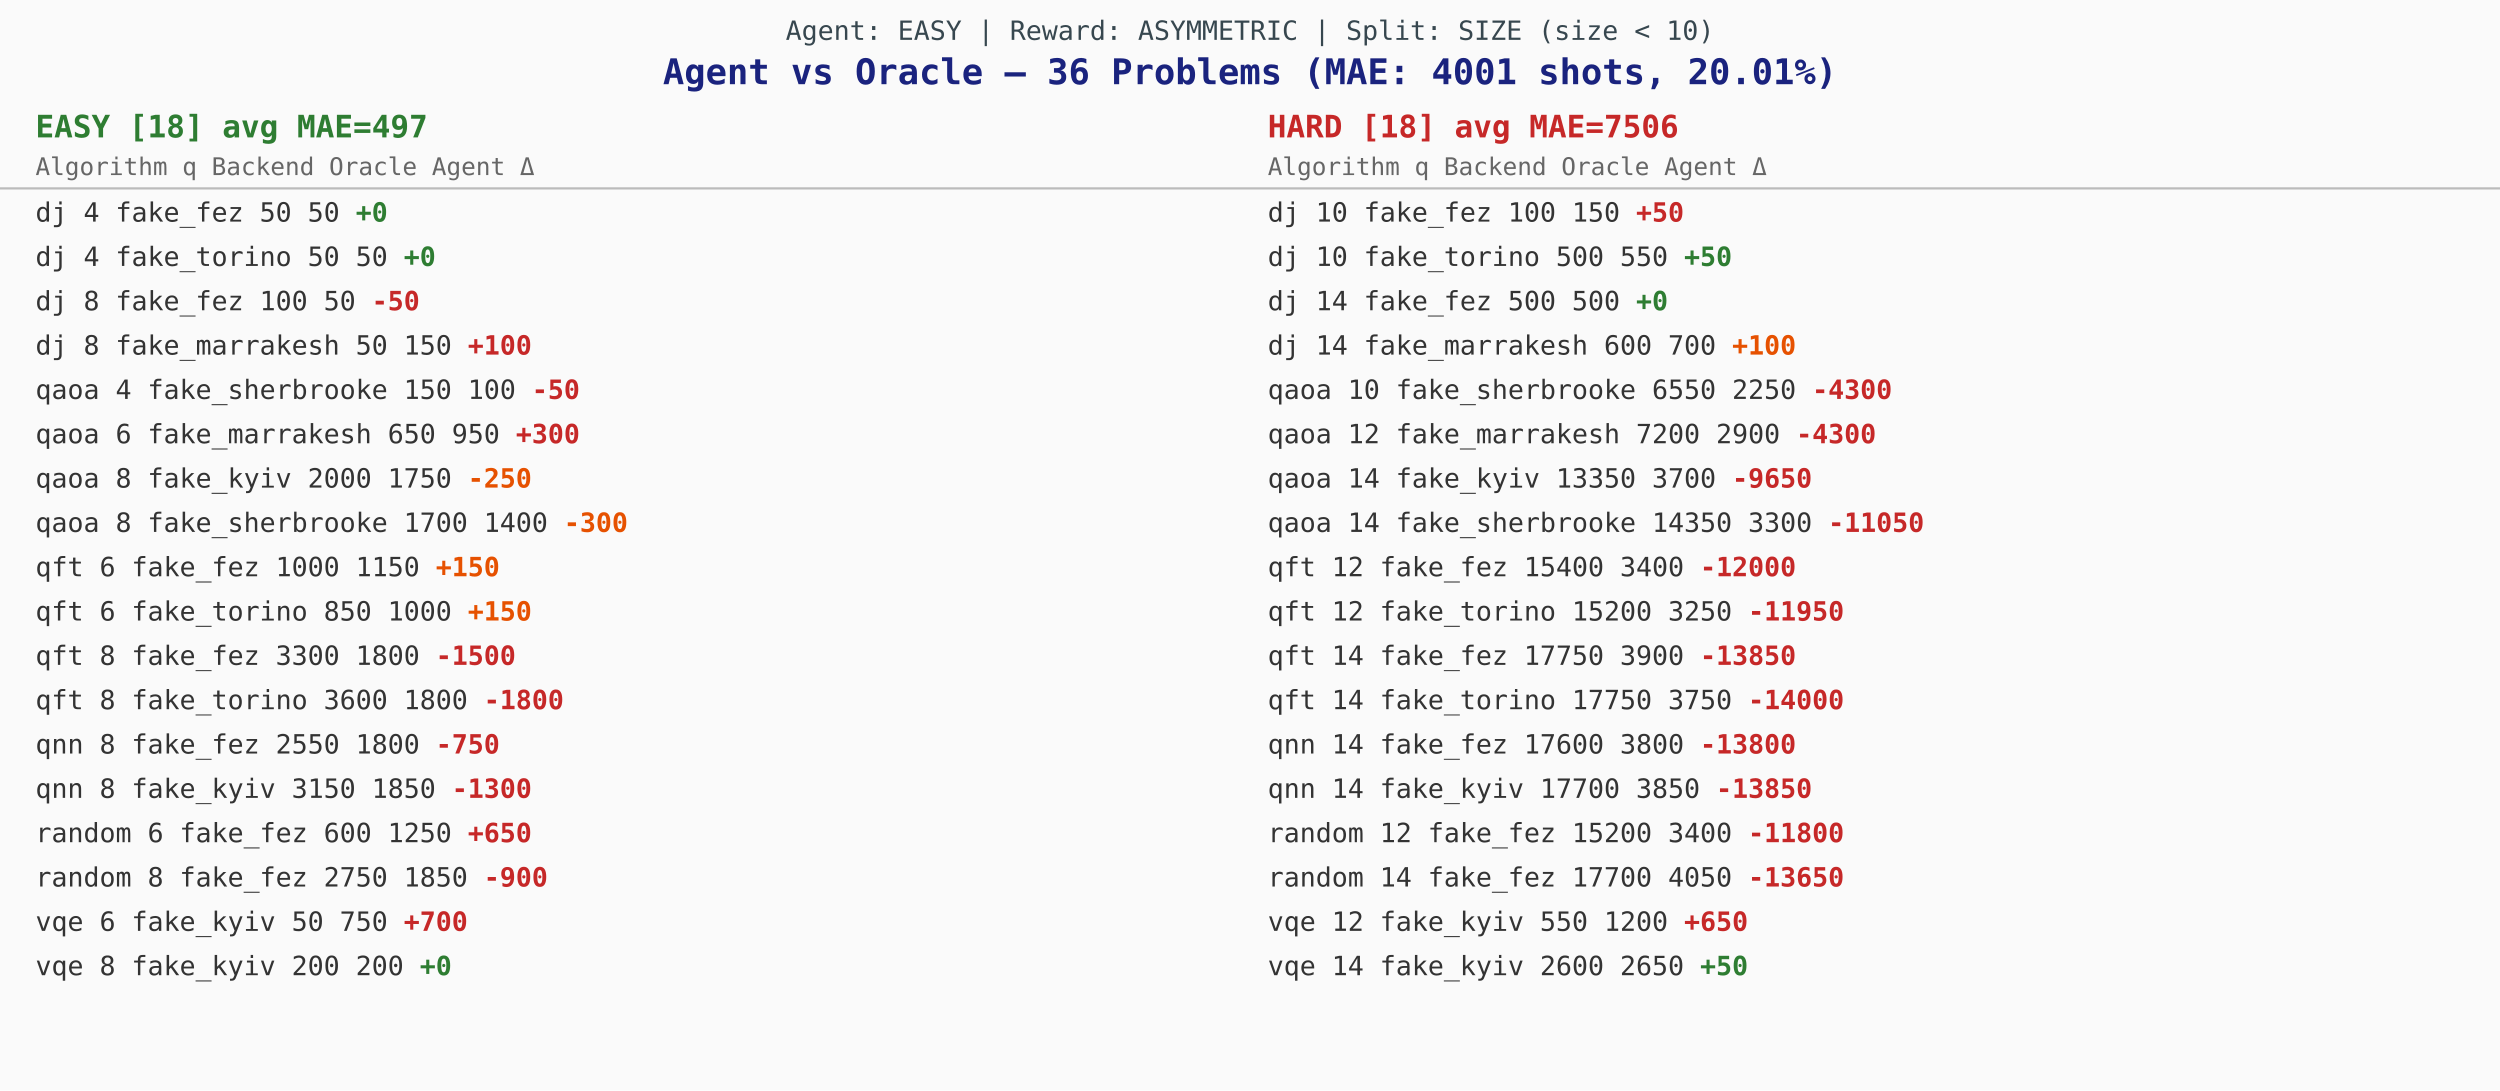
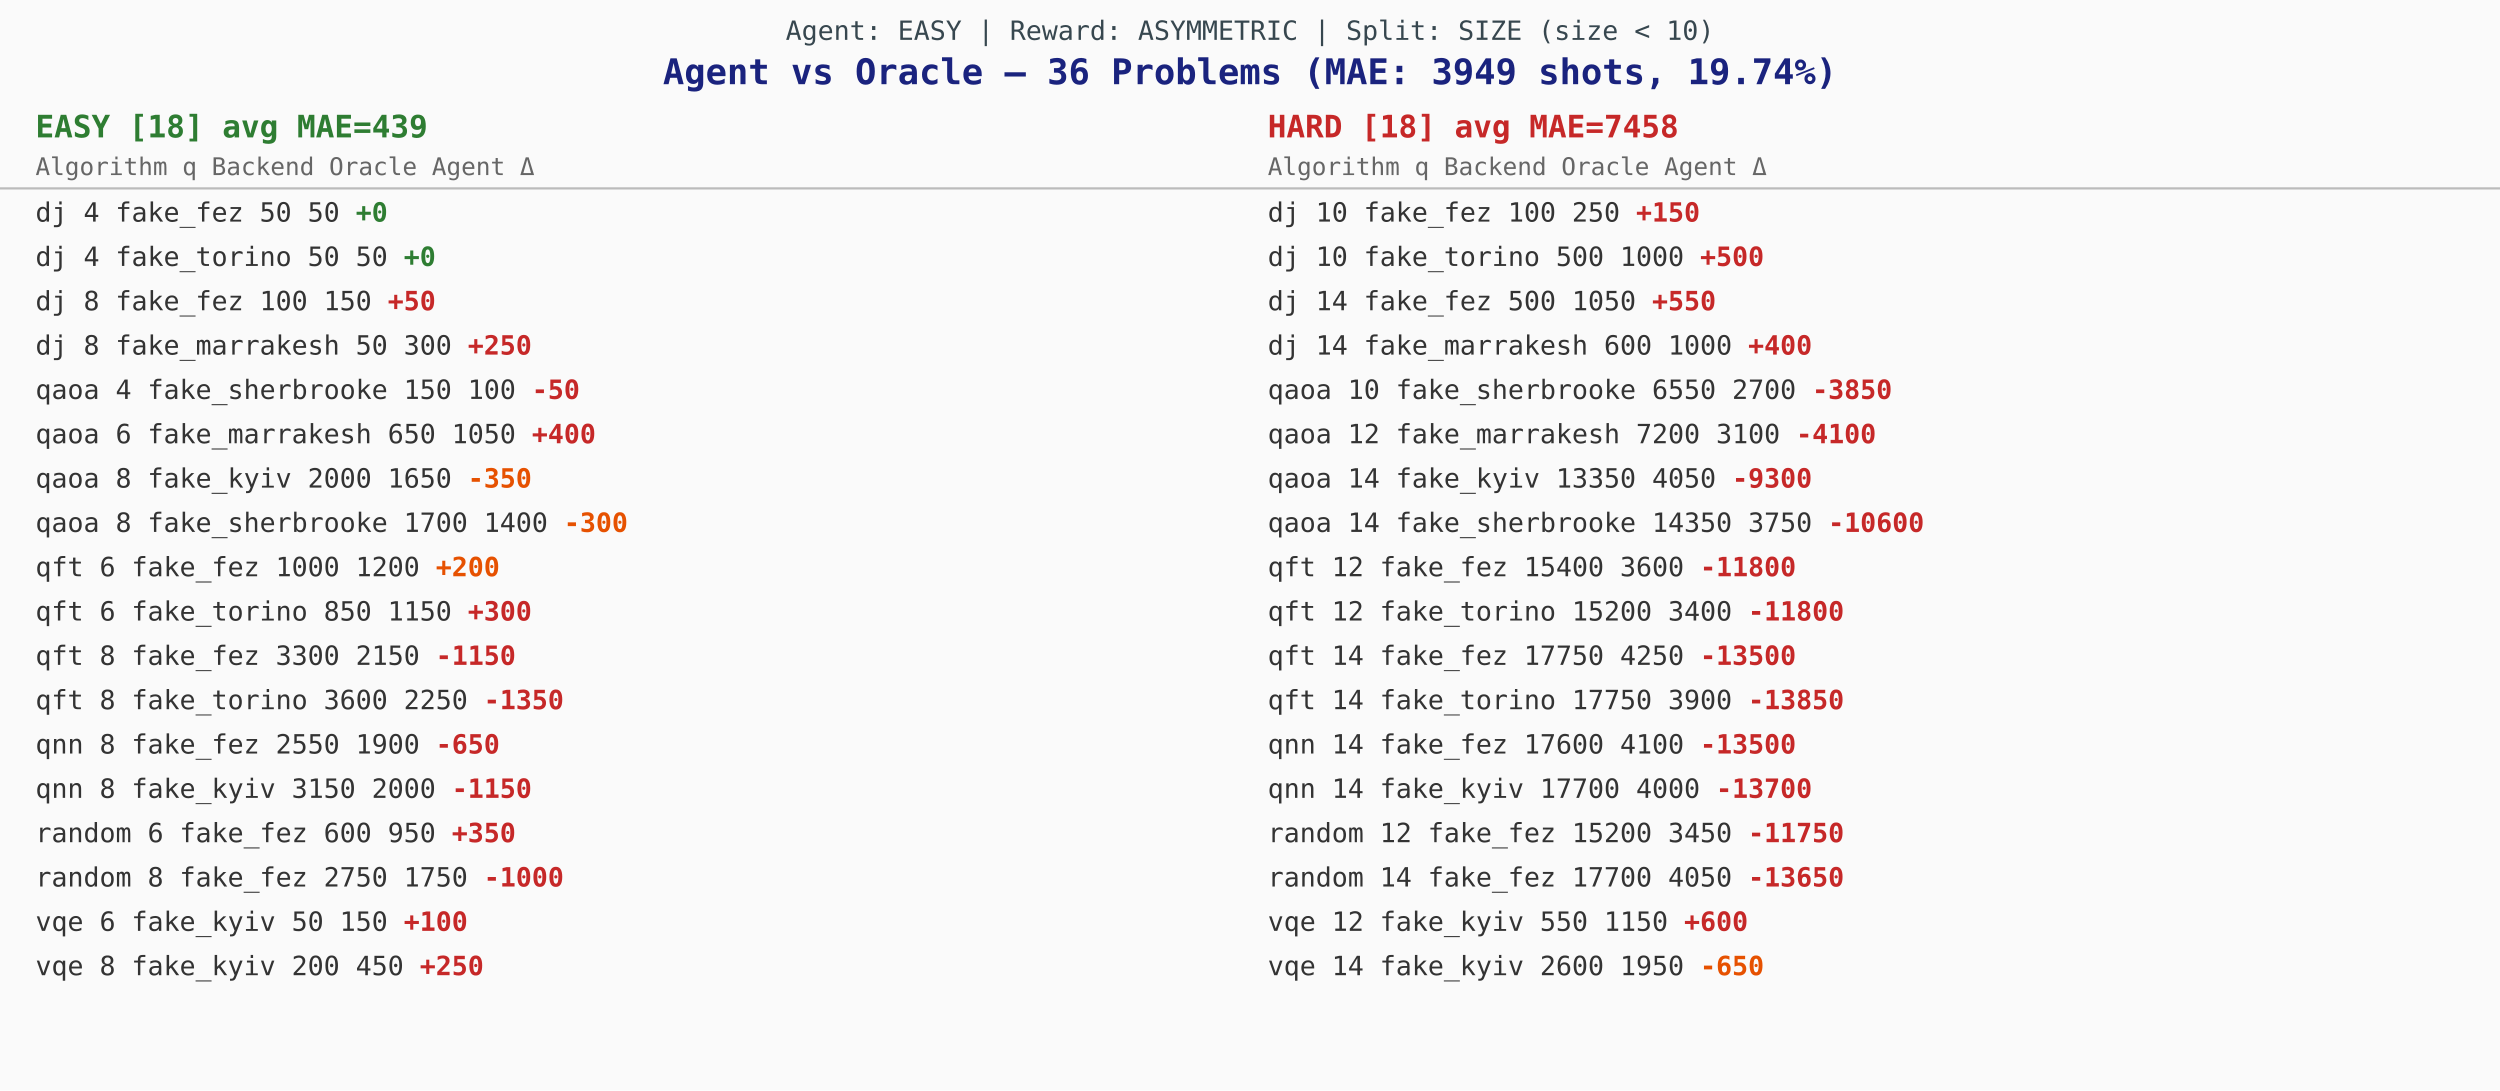
<svg xmlns="http://www.w3.org/2000/svg" width="1128" height="492" font-family="monospace" font-size="12">
  <rect width="1128" height="492" fill="#fafafa" />
  <text x="564" y="18" font-size="12" fill="#37474f" text-anchor="middle">Agent: EASY  |  Reward: ASYMMETRIC  |  Split: SIZE (size &lt; 10)</text>
-   <text x="564" y="38" font-size="16" font-weight="bold" fill="#1a237e" text-anchor="middle">Agent vs Oracle — 36 Problems  (MAE: 4001 shots, 20.01%)</text>
-   <text x="16" y="62" font-size="14" font-weight="bold" fill="#2e7d32">EASY [18]  avg MAE=497</text>
-   <text x="572" y="62" font-size="14" font-weight="bold" fill="#c62828">HARD [18]  avg MAE=7506</text>
+   <text x="564" y="38" font-size="16" font-weight="bold" fill="#1a237e" text-anchor="middle">Agent vs Oracle — 36 Problems  (MAE: 3949 shots, 19.74%)</text>
+   <text x="16" y="62" font-size="14" font-weight="bold" fill="#2e7d32">EASY [18]  avg MAE=439</text>
+   <text x="572" y="62" font-size="14" font-weight="bold" fill="#c62828">HARD [18]  avg MAE=7458</text>
  <text x="16" y="79" font-size="11" fill="#666">Algorithm    q  Backend             Oracle   Agent        Δ</text>
  <text x="572" y="79" font-size="11" fill="#666">Algorithm    q  Backend             Oracle   Agent        Δ</text>
  <line x1="0" y1="85" x2="1128" y2="85" stroke="#bbb" />
  <text x="16" y="100" fill="#333">      dj    4  fake_fez                50      50  <tspan fill="#2e7d32" font-weight="bold">     +0</tspan>
  </text>
  <text x="16" y="120" fill="#333">      dj    4  fake_torino             50      50  <tspan fill="#2e7d32" font-weight="bold">     +0</tspan>
  </text>
-   <text x="16" y="140" fill="#333">      dj    8  fake_fez               100      50  <tspan fill="#c62828" font-weight="bold">    -50</tspan>
+   <text x="16" y="140" fill="#333">      dj    8  fake_fez               100     150  <tspan fill="#c62828" font-weight="bold">    +50</tspan>
  </text>
-   <text x="16" y="160" fill="#333">      dj    8  fake_marrakesh          50     150  <tspan fill="#c62828" font-weight="bold">   +100</tspan>
+   <text x="16" y="160" fill="#333">      dj    8  fake_marrakesh          50     300  <tspan fill="#c62828" font-weight="bold">   +250</tspan>
  </text>
  <text x="16" y="180" fill="#333">    qaoa    4  fake_sherbrooke        150     100  <tspan fill="#c62828" font-weight="bold">    -50</tspan>
  </text>
-   <text x="16" y="200" fill="#333">    qaoa    6  fake_marrakesh         650     950  <tspan fill="#c62828" font-weight="bold">   +300</tspan>
+   <text x="16" y="200" fill="#333">    qaoa    6  fake_marrakesh         650    1050  <tspan fill="#c62828" font-weight="bold">   +400</tspan>
  </text>
-   <text x="16" y="220" fill="#333">    qaoa    8  fake_kyiv             2000    1750  <tspan fill="#e65100" font-weight="bold">   -250</tspan>
+   <text x="16" y="220" fill="#333">    qaoa    8  fake_kyiv             2000    1650  <tspan fill="#e65100" font-weight="bold">   -350</tspan>
  </text>
  <text x="16" y="240" fill="#333">    qaoa    8  fake_sherbrooke       1700    1400  <tspan fill="#e65100" font-weight="bold">   -300</tspan>
  </text>
-   <text x="16" y="260" fill="#333">     qft    6  fake_fez              1000    1150  <tspan fill="#e65100" font-weight="bold">   +150</tspan>
+   <text x="16" y="260" fill="#333">     qft    6  fake_fez              1000    1200  <tspan fill="#e65100" font-weight="bold">   +200</tspan>
  </text>
-   <text x="16" y="280" fill="#333">     qft    6  fake_torino            850    1000  <tspan fill="#e65100" font-weight="bold">   +150</tspan>
+   <text x="16" y="280" fill="#333">     qft    6  fake_torino            850    1150  <tspan fill="#c62828" font-weight="bold">   +300</tspan>
  </text>
-   <text x="16" y="300" fill="#333">     qft    8  fake_fez              3300    1800  <tspan fill="#c62828" font-weight="bold">  -1500</tspan>
+   <text x="16" y="300" fill="#333">     qft    8  fake_fez              3300    2150  <tspan fill="#c62828" font-weight="bold">  -1150</tspan>
  </text>
-   <text x="16" y="320" fill="#333">     qft    8  fake_torino           3600    1800  <tspan fill="#c62828" font-weight="bold">  -1800</tspan>
+   <text x="16" y="320" fill="#333">     qft    8  fake_torino           3600    2250  <tspan fill="#c62828" font-weight="bold">  -1350</tspan>
  </text>
-   <text x="16" y="340" fill="#333">     qnn    8  fake_fez              2550    1800  <tspan fill="#c62828" font-weight="bold">   -750</tspan>
+   <text x="16" y="340" fill="#333">     qnn    8  fake_fez              2550    1900  <tspan fill="#c62828" font-weight="bold">   -650</tspan>
  </text>
-   <text x="16" y="360" fill="#333">     qnn    8  fake_kyiv             3150    1850  <tspan fill="#c62828" font-weight="bold">  -1300</tspan>
+   <text x="16" y="360" fill="#333">     qnn    8  fake_kyiv             3150    2000  <tspan fill="#c62828" font-weight="bold">  -1150</tspan>
  </text>
-   <text x="16" y="380" fill="#333">  random    6  fake_fez               600    1250  <tspan fill="#c62828" font-weight="bold">   +650</tspan>
+   <text x="16" y="380" fill="#333">  random    6  fake_fez               600     950  <tspan fill="#c62828" font-weight="bold">   +350</tspan>
  </text>
-   <text x="16" y="400" fill="#333">  random    8  fake_fez              2750    1850  <tspan fill="#c62828" font-weight="bold">   -900</tspan>
+   <text x="16" y="400" fill="#333">  random    8  fake_fez              2750    1750  <tspan fill="#c62828" font-weight="bold">  -1000</tspan>
  </text>
-   <text x="16" y="420" fill="#333">     vqe    6  fake_kyiv               50     750  <tspan fill="#c62828" font-weight="bold">   +700</tspan>
+   <text x="16" y="420" fill="#333">     vqe    6  fake_kyiv               50     150  <tspan fill="#c62828" font-weight="bold">   +100</tspan>
  </text>
-   <text x="16" y="440" fill="#333">     vqe    8  fake_kyiv              200     200  <tspan fill="#2e7d32" font-weight="bold">     +0</tspan>
+   <text x="16" y="440" fill="#333">     vqe    8  fake_kyiv              200     450  <tspan fill="#c62828" font-weight="bold">   +250</tspan>
  </text>
-   <text x="572" y="100" fill="#333">      dj   10  fake_fez               100     150  <tspan fill="#c62828" font-weight="bold">    +50</tspan>
+   <text x="572" y="100" fill="#333">      dj   10  fake_fez               100     250  <tspan fill="#c62828" font-weight="bold">   +150</tspan>
  </text>
-   <text x="572" y="120" fill="#333">      dj   10  fake_torino            500     550  <tspan fill="#2e7d32" font-weight="bold">    +50</tspan>
+   <text x="572" y="120" fill="#333">      dj   10  fake_torino            500    1000  <tspan fill="#c62828" font-weight="bold">   +500</tspan>
  </text>
-   <text x="572" y="140" fill="#333">      dj   14  fake_fez               500     500  <tspan fill="#2e7d32" font-weight="bold">     +0</tspan>
+   <text x="572" y="140" fill="#333">      dj   14  fake_fez               500    1050  <tspan fill="#c62828" font-weight="bold">   +550</tspan>
  </text>
-   <text x="572" y="160" fill="#333">      dj   14  fake_marrakesh         600     700  <tspan fill="#e65100" font-weight="bold">   +100</tspan>
+   <text x="572" y="160" fill="#333">      dj   14  fake_marrakesh         600    1000  <tspan fill="#c62828" font-weight="bold">   +400</tspan>
  </text>
-   <text x="572" y="180" fill="#333">    qaoa   10  fake_sherbrooke       6550    2250  <tspan fill="#c62828" font-weight="bold">  -4300</tspan>
+   <text x="572" y="180" fill="#333">    qaoa   10  fake_sherbrooke       6550    2700  <tspan fill="#c62828" font-weight="bold">  -3850</tspan>
  </text>
-   <text x="572" y="200" fill="#333">    qaoa   12  fake_marrakesh        7200    2900  <tspan fill="#c62828" font-weight="bold">  -4300</tspan>
+   <text x="572" y="200" fill="#333">    qaoa   12  fake_marrakesh        7200    3100  <tspan fill="#c62828" font-weight="bold">  -4100</tspan>
  </text>
-   <text x="572" y="220" fill="#333">    qaoa   14  fake_kyiv            13350    3700  <tspan fill="#c62828" font-weight="bold">  -9650</tspan>
+   <text x="572" y="220" fill="#333">    qaoa   14  fake_kyiv            13350    4050  <tspan fill="#c62828" font-weight="bold">  -9300</tspan>
  </text>
-   <text x="572" y="240" fill="#333">    qaoa   14  fake_sherbrooke      14350    3300  <tspan fill="#c62828" font-weight="bold"> -11050</tspan>
+   <text x="572" y="240" fill="#333">    qaoa   14  fake_sherbrooke      14350    3750  <tspan fill="#c62828" font-weight="bold"> -10600</tspan>
  </text>
-   <text x="572" y="260" fill="#333">     qft   12  fake_fez             15400    3400  <tspan fill="#c62828" font-weight="bold"> -12000</tspan>
+   <text x="572" y="260" fill="#333">     qft   12  fake_fez             15400    3600  <tspan fill="#c62828" font-weight="bold"> -11800</tspan>
  </text>
-   <text x="572" y="280" fill="#333">     qft   12  fake_torino          15200    3250  <tspan fill="#c62828" font-weight="bold"> -11950</tspan>
+   <text x="572" y="280" fill="#333">     qft   12  fake_torino          15200    3400  <tspan fill="#c62828" font-weight="bold"> -11800</tspan>
  </text>
-   <text x="572" y="300" fill="#333">     qft   14  fake_fez             17750    3900  <tspan fill="#c62828" font-weight="bold"> -13850</tspan>
+   <text x="572" y="300" fill="#333">     qft   14  fake_fez             17750    4250  <tspan fill="#c62828" font-weight="bold"> -13500</tspan>
  </text>
-   <text x="572" y="320" fill="#333">     qft   14  fake_torino          17750    3750  <tspan fill="#c62828" font-weight="bold"> -14000</tspan>
+   <text x="572" y="320" fill="#333">     qft   14  fake_torino          17750    3900  <tspan fill="#c62828" font-weight="bold"> -13850</tspan>
  </text>
-   <text x="572" y="340" fill="#333">     qnn   14  fake_fez             17600    3800  <tspan fill="#c62828" font-weight="bold"> -13800</tspan>
+   <text x="572" y="340" fill="#333">     qnn   14  fake_fez             17600    4100  <tspan fill="#c62828" font-weight="bold"> -13500</tspan>
  </text>
-   <text x="572" y="360" fill="#333">     qnn   14  fake_kyiv            17700    3850  <tspan fill="#c62828" font-weight="bold"> -13850</tspan>
+   <text x="572" y="360" fill="#333">     qnn   14  fake_kyiv            17700    4000  <tspan fill="#c62828" font-weight="bold"> -13700</tspan>
  </text>
-   <text x="572" y="380" fill="#333">  random   12  fake_fez             15200    3400  <tspan fill="#c62828" font-weight="bold"> -11800</tspan>
+   <text x="572" y="380" fill="#333">  random   12  fake_fez             15200    3450  <tspan fill="#c62828" font-weight="bold"> -11750</tspan>
  </text>
  <text x="572" y="400" fill="#333">  random   14  fake_fez             17700    4050  <tspan fill="#c62828" font-weight="bold"> -13650</tspan>
  </text>
-   <text x="572" y="420" fill="#333">     vqe   12  fake_kyiv              550    1200  <tspan fill="#c62828" font-weight="bold">   +650</tspan>
+   <text x="572" y="420" fill="#333">     vqe   12  fake_kyiv              550    1150  <tspan fill="#c62828" font-weight="bold">   +600</tspan>
  </text>
-   <text x="572" y="440" fill="#333">     vqe   14  fake_kyiv             2600    2650  <tspan fill="#2e7d32" font-weight="bold">    +50</tspan>
+   <text x="572" y="440" fill="#333">     vqe   14  fake_kyiv             2600    1950  <tspan fill="#e65100" font-weight="bold">   -650</tspan>
  </text>
</svg>
